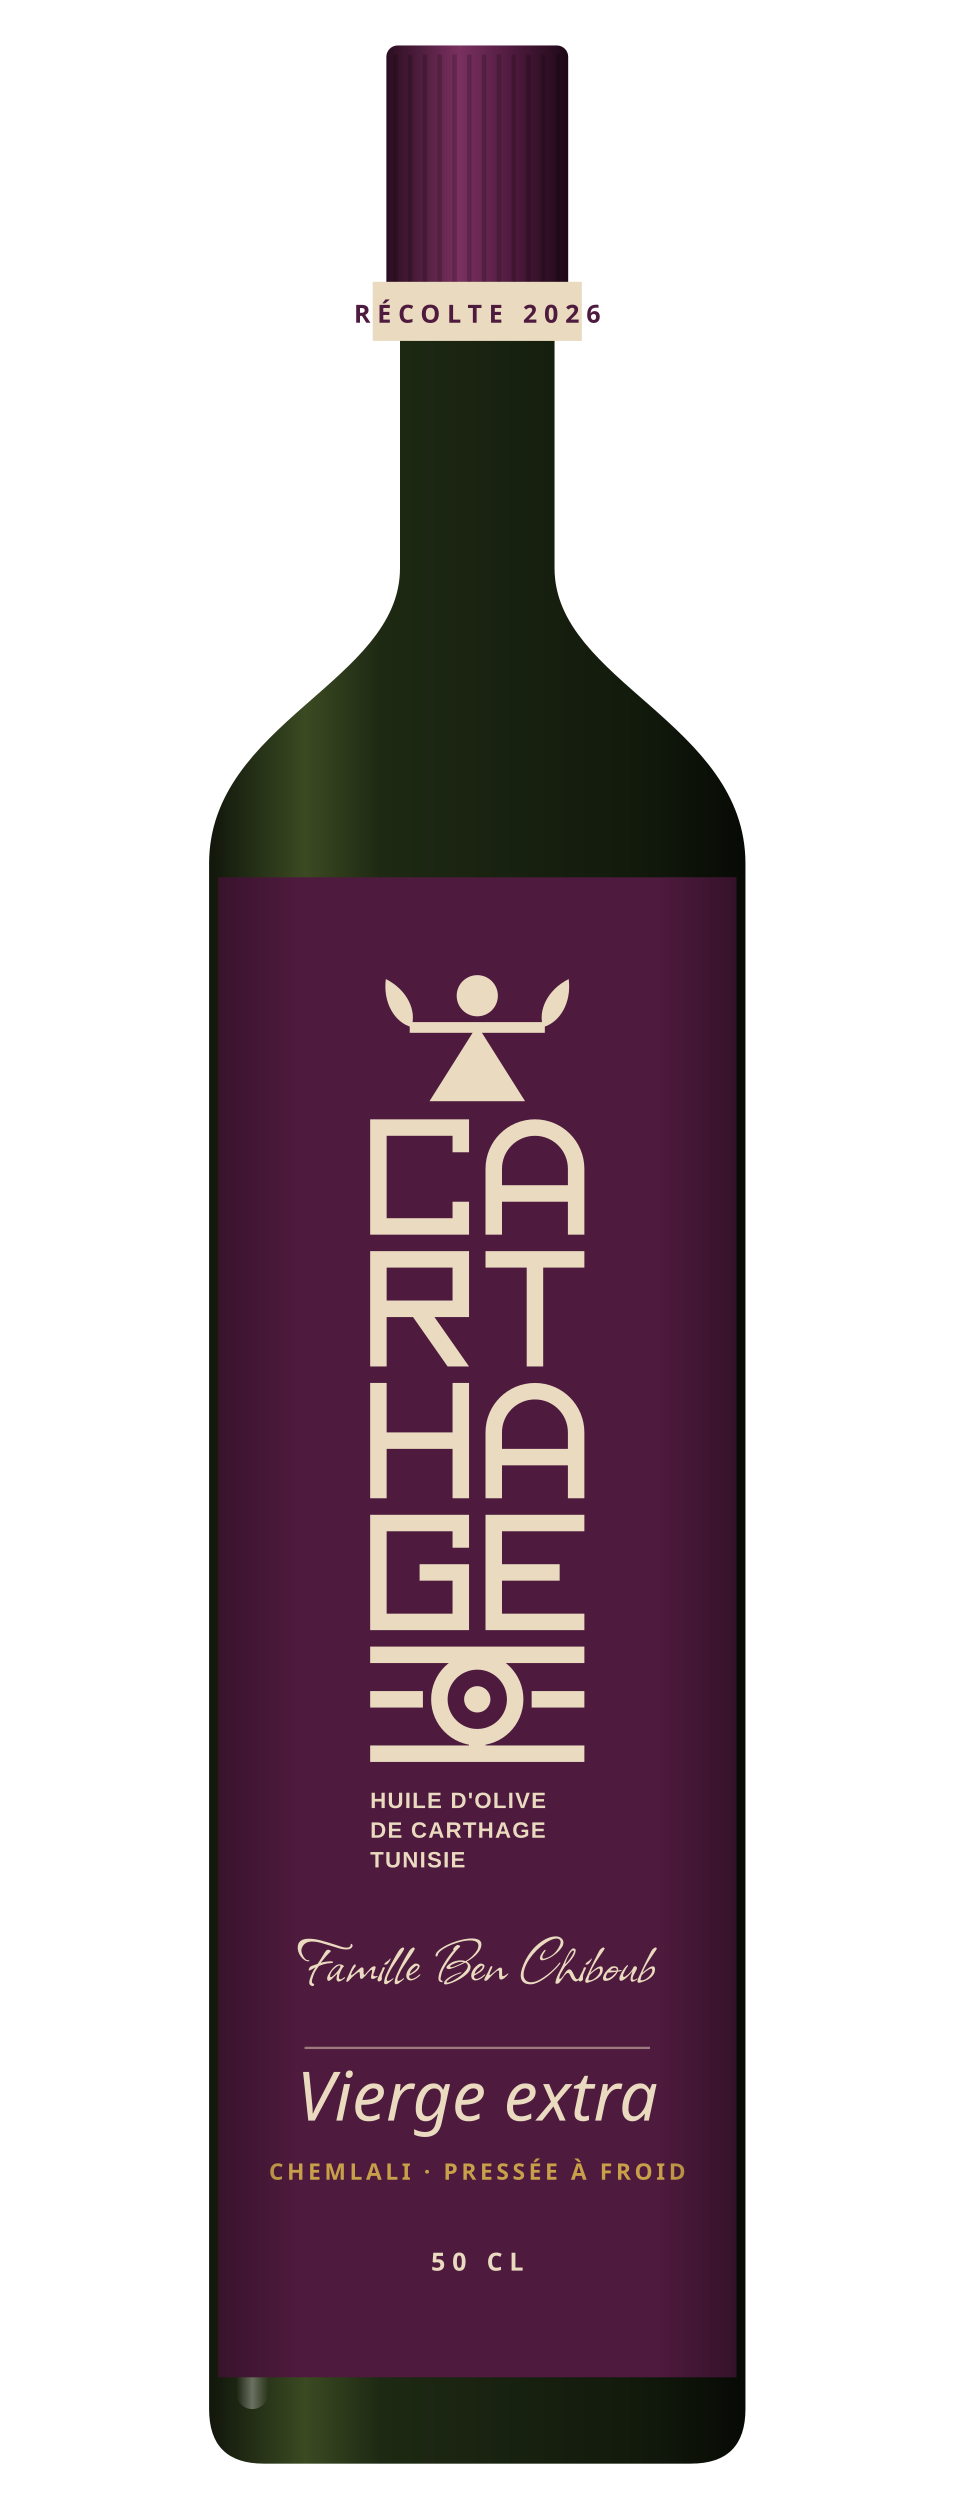
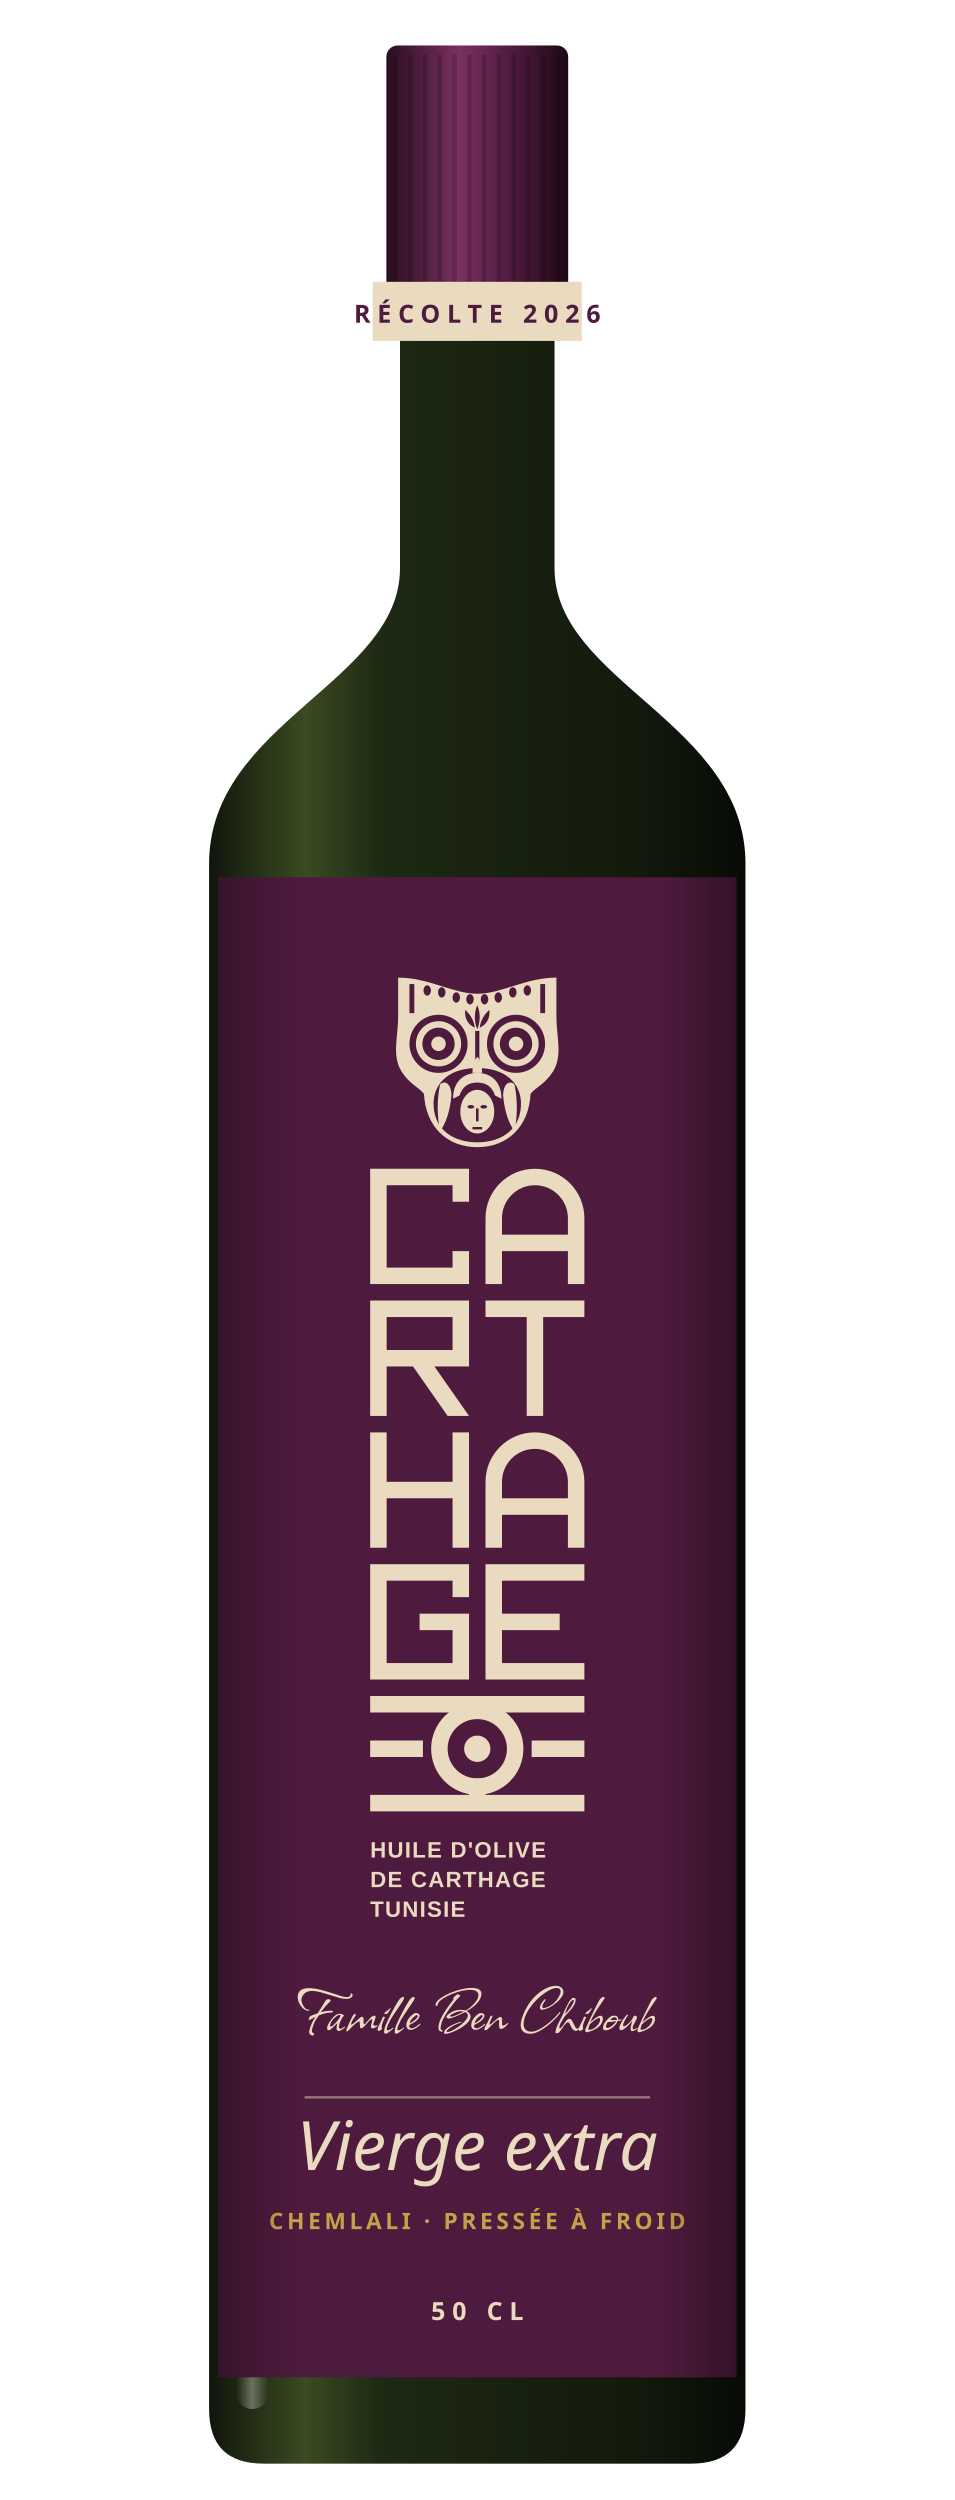
<svg xmlns="http://www.w3.org/2000/svg" viewBox="0 0 420 1100">
  <defs>
    <linearGradient id="g" x1="0" x2="1">
      <stop offset="0" stop-color="#10160B" />
      <stop offset=".18" stop-color="#3B4A22" />
      <stop offset=".32" stop-color="#1E2913" />
      <stop offset=".8" stop-color="#121A0C" />
      <stop offset="1" stop-color="#070A05" />
    </linearGradient>
    <linearGradient id="h" x1="0" x2="1">
      <stop offset="0" stop-color="#fff" stop-opacity="0" />
      <stop offset=".5" stop-color="#fff" stop-opacity=".32" />
      <stop offset="1" stop-color="#fff" stop-opacity="0" />
    </linearGradient>
    <linearGradient id="cap" x1="0" x2="1">
      <stop offset="0" stop-color="#2A0D20" />
      <stop offset=".4" stop-color="#7A3160" />
      <stop offset=".7" stop-color="#4E1A3D" />
      <stop offset="1" stop-color="#1E0817" />
    </linearGradient>
    <linearGradient id="lab" x1="0" x2="1">
      <stop offset="0" stop-color="#000" stop-opacity=".28" />
      <stop offset=".15" stop-color="#000" stop-opacity="0" />
      <stop offset=".85" stop-color="#000" stop-opacity="0" />
      <stop offset="1" stop-color="#000" stop-opacity=".32" />
    </linearGradient>
  </defs>
  <path d="M176 120V250C176 300 92 318 92 380V1060Q92 1084 116 1084H304Q328 1084 328 1060V380C328 318 244 300 244 250V120Z" fill="url(#g)" />
  <rect x="104" y="390" width="14" height="670" rx="7" fill="url(#h)" />
  <rect x="170" y="20" width="80" height="110" rx="5" fill="url(#cap)" />
  <line x1="174" y1="24" x2="174" y2="126" stroke="#000" stroke-opacity=".18" stroke-width="2" />
  <line x1="180.5" y1="24" x2="180.5" y2="126" stroke="#000" stroke-opacity=".18" stroke-width="2" />
  <line x1="187" y1="24" x2="187" y2="126" stroke="#000" stroke-opacity=".18" stroke-width="2" />
  <line x1="193.5" y1="24" x2="193.5" y2="126" stroke="#000" stroke-opacity=".18" stroke-width="2" />
  <line x1="200" y1="24" x2="200" y2="126" stroke="#000" stroke-opacity=".18" stroke-width="2" />
  <line x1="206.5" y1="24" x2="206.5" y2="126" stroke="#000" stroke-opacity=".18" stroke-width="2" />
  <line x1="213" y1="24" x2="213" y2="126" stroke="#000" stroke-opacity=".18" stroke-width="2" />
  <line x1="219.5" y1="24" x2="219.5" y2="126" stroke="#000" stroke-opacity=".18" stroke-width="2" />
  <line x1="226" y1="24" x2="226" y2="126" stroke="#000" stroke-opacity=".18" stroke-width="2" />
  <line x1="232.5" y1="24" x2="232.5" y2="126" stroke="#000" stroke-opacity=".18" stroke-width="2" />
  <line x1="239" y1="24" x2="239" y2="126" stroke="#000" stroke-opacity=".18" stroke-width="2" />
  <line x1="245.5" y1="24" x2="245.5" y2="126" stroke="#000" stroke-opacity=".18" stroke-width="2" />
  <rect x="164" y="124" width="92" height="26" fill="#EADBC0" />
  <text x="210" y="142" text-anchor="middle" font-family="Archivo" font-stretch="125%" font-weight="700" font-size="11" letter-spacing="3" fill="#4E1A3D">RÉCOLTE 2026</text>
  <rect x="96" y="386" width="228" height="660" fill="#4E1A3D" />
  <g transform="translate(162.875 427.25) scale(0.3625)">
    <g fill="#EADBC0">
-       <path d="M72 158L130 66L188 158Z" />
-       <path d="M48 62h164v13h-164Z" />
-       <path d="M0 0C14 -15 42 -17 66 0C42 17 14 15 0 0Z" transform="translate(50 68) rotate(-118)" />
-       <path d="M0 0C14 -15 42 -17 66 0C42 17 14 15 0 0Z" transform="translate(210 68) rotate(-62)" />
-       <circle cx="130" cy="30" r="25" />
-       <path d="M0 180h120v20h-120ZM0 180h20v140h-20ZM0 300h120v20h-120ZM100 180h20v40h-20ZM100 280h20v40h-20ZM140 320V240A60 60 0 0 1 260 240V320H240V240A40 40 0 0 0 160 240V320ZM160 260h80v20h-80ZM0 340h20v140h-20ZM0 340h120v20h-120ZM100 340h20v80h-20ZM0 400h120v20h-120ZM52 420H78L120 480H94ZM140 340h120v20h-120ZM190 340h20v140h-20ZM0 500h20v140h-20ZM100 500h20v140h-20ZM0 560h120v20h-120ZM140 640V560A60 60 0 0 1 260 560V640H240V560A40 40 0 0 0 160 560V640ZM160 580h80v20h-80ZM0 660h120v20h-120ZM0 660h20v140h-20ZM0 780h120v20h-120ZM100 720h20v80h-20ZM60 720h60v20h-60ZM100 660h20v40h-20ZM140 660h120v20h-120ZM140 660h20v140h-20ZM140 780h120v20h-120ZM140 720h90v20h-90Z" />
-       <path d="M0 820h260v20h-260ZM0 940h260v20h-260Z" />
-       <circle cx="130" cy="884" r="46" fill="none" stroke="#EADBC0" stroke-width="20" />
-       <circle cx="130" cy="884" r="16" />
-       <path d="M120 920h20v24h-20Z" />
-       <path d="M0 874h64v20h-64ZM260 874h-64v20h64Z" />
+       <g transform="translate(130 8) scale(0.98)">
+         <path fill-rule="evenodd" d="M-98 0C-60 0 -30 20 0 20C30 20 60 0 98 0L98 48C98 74 106 96 94 116C84 132 72 136 66 144C64 184 38 210 0 210C-38 210 -64 184 -66 144C-72 136 -84 132 -94 116C-106 96 -98 74 -98 48ZM-66.6 15.94a4.6 6.4 0 1 0 9.2 0a4.6 6.4 0 1 0 -9.2 0ZM-48.6 18.28a4.6 6.4 0 1 0 9.2 0a4.6 6.4 0 1 0 -9.2 0ZM-30.6 24.62a4.6 6.4 0 1 0 9.2 0a4.6 6.4 0 1 0 -9.2 0ZM-13.6 26.83a4.6 6.4 0 1 0 9.2 0a4.6 6.4 0 1 0 -9.2 0ZM4.4 26.83a4.6 6.4 0 1 0 9.2 0a4.6 6.4 0 1 0 -9.2 0ZM21.4 24.62a4.6 6.4 0 1 0 9.2 0a4.6 6.4 0 1 0 -9.2 0ZM39.4 18.28a4.6 6.4 0 1 0 9.2 0a4.6 6.4 0 1 0 -9.2 0ZM57.4 15.94a4.6 6.4 0 1 0 9.2 0a4.6 6.4 0 1 0 -9.2 0ZM-84 82a36 36 0 1 0 72 0a36 36 0 1 0 -72 0ZM12 82a36 36 0 1 0 72 0a36 36 0 1 0 -72 0ZM-84 8H-78V44H-84ZM78 8H84V44H78ZM-2.6 66H2.6V108H-2.6Z M0 64C-4 54 -4 44 0 34C4 44 4 54 0 64Z M-3 62C-12 58 -16 50 -15 40C-8 46 -4 54 -3 62Z M3 62C12 58 16 50 15 40C8 46 4 54 3 62ZM0 112C-40 112 -56 136 -54 160C-52 190 -28 204 0 204C28 204 52 190 54 160C56 136 40 112 0 112Z" />
+         <path fill-rule="evenodd" d="M-76 82a28 28 0 1 0 56 0a28 28 0 1 0 -56 0ZM-68 82a20 20 0 1 0 40 0a20 20 0 1 0 -40 0ZM-57 82a9 9 0 1 0 18 0a9 9 0 1 0 -18 0ZM20 82a28 28 0 1 0 56 0a28 28 0 1 0 -56 0ZM28 82a20 20 0 1 0 40 0a20 20 0 1 0 -40 0ZM39 82a9 9 0 1 0 18 0a9 9 0 1 0 -18 0Z" />
+         <path d="M-30 150C-30 128 -16 118 0 118C16 118 30 128 30 150L22 146C18 134 10 130 0 130C-10 130 -18 134 -22 146ZM-6 118C-6 106 -2 100 0 98C2 100 6 106 6 118ZM-46 132C-38 126 -32 134 -32 146C-34 168 -40 182 -46 190C-50 172 -50 150 -46 132Z M46 132C38 126 32 134 32 146C34 168 40 182 46 190C50 172 50 150 46 132ZM-21 166a21 27 0 1 0 42 0a21 27 0 1 0 -42 0Z" />
+         <path fill="#4E1A3D" d="M-12.2 160a4.2 2.2 0 1 0 8.4 0a4.2 2.2 0 1 0 -8.4 0ZM3.8 160a4.2 2.2 0 1 0 8.4 0a4.2 2.2 0 1 0 -8.4 0ZM-1.6 162H1.6V178H-1.6ZM-6 185H6V188H-6Z" />
+       </g>
+       <path d="M0 240h120v20h-120ZM0 240h20v140h-20ZM0 360h120v20h-120ZM100 240h20v40h-20ZM100 340h20v40h-20ZM140 380V300A60 60 0 0 1 260 300V380H240V300A40 40 0 0 0 160 300V380ZM160 320h80v20h-80ZM0 400h20v140h-20ZM0 400h120v20h-120ZM100 400h20v80h-20ZM0 460h120v20h-120ZM52 480H78L120 540H94ZM140 400h120v20h-120ZM190 400h20v140h-20ZM0 560h20v140h-20ZM100 560h20v140h-20ZM0 620h120v20h-120ZM140 700V620A60 60 0 0 1 260 620V700H240V620A40 40 0 0 0 160 620V700ZM160 640h80v20h-80ZM0 720h120v20h-120ZM0 720h20v140h-20ZM0 840h120v20h-120ZM100 780h20v80h-20ZM60 780h60v20h-60ZM100 720h20v40h-20ZM140 720h120v20h-120ZM140 720h20v140h-20ZM140 840h120v20h-120ZM140 780h90v20h-90Z" />
+       <path d="M0 880h260v20h-260ZM0 1000h260v20h-260Z" />
+       <circle cx="130" cy="944" r="46" fill="none" stroke="#EADBC0" stroke-width="20" />
+       <circle cx="130" cy="944" r="16" />
+       <path d="M120 980h20v24h-20Z" />
+       <path d="M0 934h64v20h-64ZM260 934h-64v20h64Z" />
    </g>
-     <text x="0" y="1016" font-family="Archivo, Arial, sans-serif" font-stretch="125%" font-weight="800" font-size="27" letter-spacing="1.5" fill="#EADBC0">HUILE D'OLIVE</text>
-     <text x="0" y="1052" font-family="Archivo, Arial, sans-serif" font-stretch="125%" font-weight="800" font-size="27" letter-spacing="1.5" fill="#EADBC0">DE CARTHAGE</text>
-     <text x="0" y="1088" font-family="Archivo, Arial, sans-serif" font-stretch="125%" font-weight="800" font-size="27" letter-spacing="1.5" fill="#EADBC0">TUNISIE</text>
+     <text x="0" y="1076" font-family="Archivo, Arial, sans-serif" font-stretch="125%" font-weight="800" font-size="27" letter-spacing="1.5" fill="#EADBC0">HUILE D'OLIVE</text>
+     <text x="0" y="1112" font-family="Archivo, Arial, sans-serif" font-stretch="125%" font-weight="800" font-size="27" letter-spacing="1.5" fill="#EADBC0">DE CARTHAGE</text>
+     <text x="0" y="1148" font-family="Archivo, Arial, sans-serif" font-stretch="125%" font-weight="800" font-size="27" letter-spacing="1.5" fill="#EADBC0">TUNISIE</text>
  </g>
-   <g transform="translate(0 3.075)">
+   <g transform="translate(0 24.825)">
    <path d="M135.53 859.93L135.53 859.93Q135.17 859.93 134.90 859.81L134.90 859.81Q134.08 859.57 133.24 858.78L133.24 858.78Q132.39 857.97 131.77 856.84Q131.15 855.70 131.03 854.58L131.03 854.58Q131.00 854.46 131.00 854.28Q131.00 854.10 131.00 853.86L131.00 853.86Q131.00 849.96 135.90 849.96L135.90 849.96Q138.31 849.96 141.21 850.72Q144.11 851.47 147.95 852.74L147.95 852.74Q148.92 853.07 149.58 853.28Q150.25 853.50 150.55 853.59L150.55 853.59Q151.58 853.89 152.45 853.89L152.45 853.89Q153.42 853.89 153.87 853.51Q154.33 853.13 154.30 852.68L154.30 852.68L154.30 852.56Q154.30 852.20 154.51 852.20L154.51 852.20Q154.75 852.20 155.02 852.56L155.02 852.56Q155.14 852.71 155.14 852.98L155.14 852.98Q155.14 853.62 154.45 854.16Q153.75 854.70 152.33 854.70L152.33 854.70Q151.03 854.70 149.46 854.28Q147.89 853.86 145.38 853.04L145.38 853.04Q142.57 852.14 140.76 851.67Q138.95 851.20 137.38 851.20L137.38 851.20Q133.69 851.20 132.69 854.43L132.69 854.43Q132.60 854.74 132.60 855.13L132.60 855.13Q132.60 855.88 133.01 856.84Q133.42 857.79 134.02 858.53Q134.63 859.27 135.20 859.39L135.20 859.39L135.41 859.39Q136.14 859.39 136.14 859.66L136.14 859.66Q136.14 859.75 135.99 859.84L135.99 859.84Q135.80 859.93 135.53 859.93ZM137.47 870.81L137.47 870.81Q136.05 870.51 136.05 869.27L136.05 869.27Q136.05 868.66 136.35 867.67L136.35 867.67Q136.65 866.79 136.91 866.11Q137.16 865.43 137.41 864.95L137.41 864.95Q137.65 864.46 138.00 863.86Q138.34 863.26 138.83 862.50L138.83 862.50L137.32 863.38Q136.92 863.59 136.62 863.74Q136.32 863.89 136.08 863.95L136.08 863.95Q136.05 863.95 136.03 863.97Q136.02 863.98 135.99 863.98L135.99 863.98Q135.83 863.98 135.83 863.74L135.83 863.74Q135.83 863.41 136.06 862.92Q136.29 862.44 136.50 862.29L136.50 862.29Q136.89 862.08 137.22 861.93Q137.56 861.78 137.80 861.72L137.80 861.72Q137.89 861.68 138.01 861.64Q138.13 861.59 138.28 861.56L138.28 861.56Q138.55 861.47 139.01 861.29L139.01 861.29Q139.46 861.08 139.73 861.05L139.73 861.05Q139.73 861.05 139.94 860.73Q140.16 860.42 140.58 859.78L140.58 859.78Q141.85 857.82 142.15 857.27L142.15 857.27Q142.87 855.97 143.45 855.25L143.45 855.25Q143.78 854.80 144.39 854.80L144.39 854.80Q144.81 854.80 145.17 855.01Q145.53 855.22 145.53 855.46L145.53 855.46Q145.53 855.61 145.41 855.70L145.41 855.70Q144.57 856.43 143.40 857.74Q142.24 859.06 141.12 860.54L141.12 860.54Q143.54 859.90 145.65 859.90L145.65 859.90Q146.14 859.90 146.35 859.99L146.35 859.99Q146.59 860.14 146.59 860.26L146.59 860.26Q146.59 860.36 146.41 860.51L146.41 860.51Q146.32 860.57 146.18 860.60Q146.05 860.63 145.90 860.66L145.90 860.66Q144.75 860.72 143.87 860.87Q143.00 861.02 142.16 861.28Q141.33 861.53 140.31 861.96L140.31 861.96Q139.67 862.86 139.25 863.48Q138.83 864.10 138.55 864.63Q138.28 865.16 138.04 865.78Q137.80 866.40 137.53 867.31L137.53 867.31Q137.22 868.21 137.22 868.76L137.22 868.76Q137.22 869.60 137.98 869.78L137.98 869.78Q138.25 869.81 138.25 870.08L138.25 870.08Q138.25 870.36 138.00 870.61Q137.74 870.87 137.47 870.81ZM148.95 868.82L148.95 868.82Q148.89 868.82 148.83 868.80Q148.77 868.79 148.71 868.76L148.71 868.76Q148.28 868.54 148.16 868.15Q148.04 867.76 148.10 867.15L148.10 867.15Q148.16 866.91 148.24 866.31Q148.31 865.70 148.43 865.34L148.43 865.34L146.89 866.82L146.05 867.64Q145.17 868.51 144.60 868.51L144.60 868.51Q144.36 868.51 144.20 868.33L144.20 868.33Q143.93 868 143.93 867.52L143.93 867.52Q143.93 866.88 144.26 866.16Q144.60 865.43 145.05 864.75Q145.50 864.07 145.87 863.62L145.87 863.62Q146.77 862.50 147.63 861.87Q148.50 861.23 149.43 861.23L149.43 861.23Q149.95 861.23 150.44 861.41Q150.94 861.59 151.37 862.02L151.37 862.02L151.40 862.05Q151.40 862.14 151.24 862.23L151.24 862.23Q151.18 862.29 151.14 862.32Q151.09 862.35 151.06 862.38L151.06 862.38Q150.70 862.74 150.25 863.59Q149.79 864.43 149.46 865.36Q149.13 866.28 149.13 866.94L149.13 866.94Q149.13 867.55 149.43 867.76L149.43 867.76Q149.58 867.85 149.76 867.85L149.76 867.85Q150.16 867.85 150.85 867.37L150.85 867.37Q150.88 867.34 150.99 867.26Q151.09 867.18 151.31 867.03L151.31 867.03Q151.55 866.85 151.70 866.85L151.70 866.85Q151.85 866.85 151.85 866.97L151.85 866.97Q151.85 867.15 151.61 867.40L151.61 867.40Q151.43 867.55 151.20 867.73Q150.97 867.91 150.67 868.09L150.67 868.09Q150.22 868.42 149.73 868.62Q149.25 868.82 148.95 868.82ZM145.53 866.88L145.53 866.88Q146.17 866.88 147.89 865.01L147.89 865.01Q148.34 864.49 148.71 864.03Q149.07 863.56 149.37 863.10L149.37 863.10Q149.92 862.23 149.73 861.90L149.73 861.90Q149.64 861.72 149.37 861.72L149.37 861.72Q149.04 861.72 148.46 862.06Q147.89 862.41 147.30 862.95Q146.71 863.50 146.23 864.04L146.23 864.04Q145.90 864.46 145.56 865.22Q145.23 865.98 145.23 866.46L145.23 866.46Q145.23 866.88 145.53 866.88ZM152.60 869.00L152.60 869.00Q152.39 869.00 152.39 868.63L152.39 868.63Q152.39 868.33 152.53 867.91Q152.66 867.49 152.85 867.12L152.85 867.12Q153.12 866.61 153.66 865.31L153.66 865.31Q154.30 863.89 154.72 863.03Q155.14 862.17 155.54 861.72L155.54 861.72Q155.96 861.20 156.20 861.20L156.20 861.20Q156.35 861.20 156.44 861.40Q156.53 861.59 156.53 861.84L156.53 861.84Q156.53 862.08 156.47 862.14L156.47 862.14Q156.23 862.38 155.84 862.95Q155.44 863.53 155.11 864.10L155.11 864.10Q154.48 865.28 154.48 865.85L154.48 865.85Q154.48 865.92 154.49 865.98Q154.51 866.04 154.54 866.10L154.54 866.10Q154.90 865.92 155.20 865.73Q155.51 865.55 155.90 865.22L155.90 865.22L157.74 863.53Q158.04 863.26 158.29 863.07Q158.53 862.89 158.68 862.77L158.68 862.77Q158.98 862.56 159.25 862.56L159.25 862.56Q159.49 862.56 159.83 862.86L159.83 862.86Q159.98 863.01 159.98 863.68L159.98 863.68L159.98 864.43Q159.98 864.56 159.96 864.66Q159.95 864.77 159.95 864.89L159.95 864.89Q159.95 865.28 160.05 865.57Q160.16 865.85 160.37 865.85L160.37 865.85Q160.46 865.85 160.61 865.70L160.61 865.70L161.46 864.71Q162.52 863.47 163.09 862.89Q163.66 862.32 164.39 862.11L164.39 862.11Q164.48 862.08 164.55 862.06Q164.63 862.05 164.69 862.05L164.69 862.05Q164.96 862.05 165.16 862.23Q165.36 862.41 165.27 862.71L165.27 862.71Q165.14 863.20 164.95 863.82Q164.75 864.43 164.60 864.80L164.60 864.80Q164.24 865.52 164.24 865.95L164.24 865.95Q164.24 866.22 164.46 866.31Q164.69 866.40 164.92 866.43Q165.14 866.46 165.14 866.55L165.14 866.55Q165.75 866.34 166.05 866.34L166.05 866.34Q166.35 866.34 166.20 866.53Q166.05 866.73 165.66 867.00Q165.27 867.27 164.80 867.47Q164.33 867.67 163.97 867.67L163.97 867.67Q163.21 867.67 163.21 866.85L163.21 866.85Q163.21 866.43 163.33 866.07L163.33 866.07Q163.75 864.53 163.75 864.07L163.75 864.07Q163.75 863.62 163.51 863.62L163.51 863.62Q162.97 863.62 161.19 865.79L161.19 865.79Q161.00 866.01 160.78 866.25Q160.55 866.49 160.28 866.73L160.28 866.73Q159.92 867.06 159.58 867.43L159.58 867.43Q159.40 867.61 159.10 867.61L159.10 867.61Q158.47 867.61 158.41 867.15L158.41 867.15Q158.38 866.67 158.36 866.35Q158.35 866.04 158.35 865.92L158.35 865.92Q158.29 865.13 158.25 864.86L158.25 864.86Q158.22 864.59 157.98 864.59L157.98 864.59Q157.68 864.59 156.47 865.55L156.47 865.55Q154.84 866.85 153.48 868.45L153.48 868.45Q152.91 869.00 152.60 869.00ZM169.47 861.38L169.47 861.38Q169.07 861.38 169.07 861.20L169.07 861.20Q169.07 861.05 169.30 860.76Q169.53 860.48 169.83 860.26L169.83 860.26Q170.49 859.84 170.87 859.54Q171.25 859.24 171.79 858.51L171.79 858.51Q171.82 858.57 171.82 858.75L171.82 858.75Q171.82 859.15 171.50 859.71Q171.19 860.26 170.79 860.72Q170.40 861.17 170.10 861.29L170.10 861.29Q169.83 861.38 169.47 861.38ZM166.78 868.79L166.78 868.79Q166.53 868.79 166.32 868.60Q166.11 868.42 166.11 868.12L166.11 868.12Q166.11 867.49 166.99 865.79L166.99 865.79L167.32 865.13Q167.38 865.07 167.49 864.83Q167.59 864.59 167.80 864.19L167.80 864.19Q168.01 863.77 168.14 863.44Q168.26 863.10 168.32 862.80L168.32 862.80Q168.32 862.77 168.44 862.68Q168.56 862.59 168.68 862.53L168.68 862.53L168.86 862.50Q169.10 862.50 169.27 862.59Q169.43 862.68 169.37 862.83L169.37 862.83Q169.16 863.29 169.01 863.62Q168.86 863.95 168.77 864.19L168.77 864.19L168.74 864.19Q168.41 864.95 168.18 865.63Q167.95 866.31 167.98 866.91L167.98 866.91L168.01 867.73Q167.98 868.03 167.80 868.24L167.80 868.24Q167.68 868.33 167.47 868.47Q167.26 868.60 166.93 868.76L166.93 868.76Q166.90 868.79 166.78 868.79ZM169.74 869.99L169.74 869.99Q169.40 869.99 169.18 869.78Q168.95 869.57 168.98 869.27L168.98 869.27Q169.04 868.03 169.45 866.88Q169.86 865.73 170.64 864.13L170.64 864.13Q170.73 863.92 170.81 863.75Q170.89 863.59 170.95 863.47L170.95 863.47Q171.61 862.05 172.31 860.75Q173.00 859.45 173.70 858.21L173.70 858.21L174.12 857.45Q174.84 856.16 175.39 855.35Q175.93 854.55 176.48 854.19L176.48 854.19Q177.17 853.77 177.32 853.77L177.32 853.77Q177.56 853.77 177.80 854.19L177.80 854.19Q177.96 854.49 177.20 855.67L177.20 855.67Q176.81 856.28 176.22 857.18Q175.63 858.09 174.81 859.24L174.81 859.24Q174.66 859.45 174.31 859.98Q173.97 860.51 173.39 861.35L173.39 861.35Q172.82 862.20 172.40 862.88Q171.97 863.56 171.70 864.07L171.70 864.07Q171.16 865.07 170.67 866.20Q170.19 867.34 170.19 867.97L170.19 867.97Q170.19 868.54 170.64 868.54L170.64 868.54Q171.37 868.54 172.97 867.31L172.97 867.31Q173.15 867.34 173.15 867.49L173.15 867.49Q173.15 867.61 172.85 867.91L172.85 867.91Q172.58 868.18 172.17 868.50Q171.76 868.82 171.22 869.24L171.22 869.24L170.73 869.60Q170.25 869.99 169.74 869.99ZM174.39 869.99L174.39 869.99Q174.06 869.99 173.83 869.78Q173.60 869.57 173.63 869.27L173.63 869.27Q173.70 868.03 174.10 866.88Q174.51 865.73 175.30 864.13L175.30 864.13Q175.39 863.92 175.46 863.75Q175.54 863.59 175.60 863.47L175.60 863.47Q176.26 862.05 176.96 860.75Q177.65 859.45 178.35 858.21L178.35 858.21L178.77 857.45Q179.50 856.16 180.04 855.35Q180.58 854.55 181.13 854.19L181.13 854.19Q181.82 853.77 181.97 853.77L181.97 853.77Q182.22 853.77 182.46 854.19L182.46 854.19Q182.61 854.49 181.85 855.67L181.85 855.67Q181.46 856.28 180.87 857.18Q180.28 858.09 179.47 859.24L179.47 859.24Q179.32 859.45 178.97 859.98Q178.62 860.51 178.05 861.35L178.05 861.35Q177.47 862.20 177.05 862.88Q176.63 863.56 176.35 864.07L176.35 864.07Q175.81 865.07 175.33 866.20Q174.84 867.34 174.84 867.97L174.84 867.97Q174.84 868.54 175.30 868.54L175.30 868.54Q176.02 868.54 177.62 867.31L177.62 867.31Q177.80 867.34 177.80 867.49L177.80 867.49Q177.80 867.61 177.50 867.91L177.50 867.91Q177.23 868.18 176.82 868.50Q176.41 868.82 175.87 869.24L175.87 869.24L175.39 869.60Q174.90 869.99 174.39 869.99ZM180.68 868.33L180.68 868.33Q180.04 868.33 179.56 868L179.56 868Q178.77 867.40 178.77 866.19L178.77 866.19Q178.77 864.98 179.62 863.62Q180.46 862.26 182.19 861.11L182.19 861.11Q182.49 860.90 183.00 860.90L183.00 860.90Q183.67 860.90 184.20 861.26Q184.72 861.62 184.60 862.20L184.60 862.20Q184.39 863.14 183.68 863.86Q182.97 864.59 182.02 865.14Q181.07 865.70 180.07 866.22L180.07 866.22Q180.04 866.31 180.03 866.40Q180.01 866.49 180.01 866.58L180.01 866.58Q180.01 867.00 180.30 867.32Q180.58 867.64 181.10 867.64L181.10 867.64Q181.49 867.64 181.76 867.52L181.76 867.52Q182.25 867.34 182.56 867.18Q182.88 867.03 183.30 866.73Q183.73 866.43 184.45 865.82L184.45 865.82Q184.78 865.58 184.85 865.58L184.85 865.58Q185.03 865.58 184.97 865.85L184.97 865.85Q184.66 866.34 183.92 866.91Q183.18 867.49 182.29 867.91Q181.40 868.33 180.68 868.33ZM180.25 865.40L180.25 865.40Q180.49 865.40 181.25 864.92Q182.00 864.43 182.67 863.86L182.67 863.86Q183.82 862.80 183.82 862.23L183.82 862.23Q183.82 862.08 183.73 861.96L183.73 861.96Q183.64 861.81 183.46 861.81L183.46 861.81Q182.88 861.81 181.52 863.17L181.52 863.17Q180.58 864.07 180.25 865.40ZM196.09 870.08L196.09 870.08Q195.36 870.08 195.36 869.51L195.36 869.51Q195.36 868.94 196.12 868.09L196.12 868.09Q196.81 867.34 198.38 866.47Q199.95 865.61 201.98 864.95L201.98 864.95Q202.43 864.80 202.70 864.80L202.70 864.80Q203.07 864.80 203.07 864.95L203.07 864.95Q203.07 865.10 202.70 865.19L202.70 865.19Q201.43 865.52 200.19 866.14Q198.96 866.76 197.99 867.46L197.99 867.46Q196.45 868.57 196.45 869.00L196.45 869.00Q196.45 869.24 196.93 869.24L196.93 869.24Q197.99 869.24 200.19 867.94L200.19 867.94Q201.65 867.09 202.94 866.02Q204.24 864.95 205.04 863.89Q205.85 862.83 205.85 861.99L205.85 861.99Q205.85 861.02 204.70 860.48L204.70 860.48Q203.61 861.05 202.43 861.58Q201.25 862.11 200.19 862.53Q199.14 862.95 198.37 863.17Q197.60 863.38 197.32 863.32L197.32 863.32Q196.42 863.14 196.42 862.65L196.42 862.65Q196.42 862.23 197.01 861.68Q197.60 861.14 198.34 860.69Q199.08 860.23 199.53 860.08L199.53 860.08Q201.25 859.48 202.82 859.48L202.82 859.48Q203.91 859.48 204.85 859.81L204.85 859.81Q205.94 859.27 207.10 858.27Q208.26 857.27 209.17 856.13Q210.08 854.98 210.35 853.98L210.35 853.98Q210.50 853.31 210.50 853.01L210.50 853.01Q210.50 851.83 209.52 851.28Q208.53 850.72 206.87 850.72L206.87 850.72Q204.36 850.72 201.01 851.77L201.01 851.77Q198.77 852.47 196.89 853.42Q195.00 854.37 193.85 855.35Q192.70 856.34 192.61 857.21L192.61 857.21Q192.58 857.48 192.40 857.64Q192.22 857.79 192.01 857.79L192.01 857.79Q191.64 857.79 191.64 857.33L191.64 857.33Q191.64 855.79 194.33 854.07L194.33 854.07Q195.69 853.16 197.37 852.39Q199.05 851.62 200.86 851.05Q202.67 850.47 204.41 850.16Q206.15 849.84 207.60 849.84L207.60 849.84Q209.56 849.84 210.69 850.47Q211.83 851.11 211.83 852.47L211.83 852.47Q211.83 852.98 211.65 853.62L211.65 853.62Q211.31 854.86 210.35 856.06Q209.38 857.27 208.08 858.29Q206.78 859.30 205.39 860.02L205.39 860.02Q207.08 861.11 207.08 862.47L207.08 862.47Q207.08 864.13 204.97 865.88L204.97 865.88Q203.91 866.76 202.64 867.52Q201.37 868.27 200.10 868.85Q198.84 869.42 197.78 869.75Q196.72 870.08 196.09 870.08ZM194.33 869.12L194.33 869.12Q193.55 868.97 193.23 868.57Q192.91 868.18 192.91 867.43L192.91 867.43Q192.91 867.27 192.94 866.97Q192.97 866.67 193.03 866.19L193.03 866.19Q193.18 865.13 193.83 863.71Q194.48 862.29 195.44 860.72Q196.39 859.15 197.49 857.64Q198.59 856.13 199.68 854.89L199.68 854.89L199.50 854.92Q199.35 854.92 199.35 854.77L199.35 854.77Q199.35 854.64 199.56 854.25L199.56 854.25Q199.92 853.59 200.41 853.25L200.41 853.25Q200.65 853.07 200.77 852.98Q200.89 852.89 200.92 852.86L200.92 852.86Q201.07 852.71 201.40 852.71L201.40 852.71Q201.80 852.71 202.14 852.92Q202.49 853.13 202.49 853.35L202.49 853.35Q202.49 853.44 202.34 853.59L202.34 853.59Q201.01 854.77 199.20 857.12L199.20 857.12Q197.96 858.72 196.87 860.36Q195.78 861.99 195.07 863.35Q194.36 864.71 194.24 865.55L194.24 865.55L194.09 866.16Q194.06 866.22 194.05 866.37Q194.03 866.52 193.97 866.76L193.97 866.76Q193.85 867.15 193.85 867.55L193.85 867.55Q193.85 868.21 194.36 868.36L194.36 868.36Q194.76 868.42 194.76 868.82L194.76 868.82Q194.76 869.18 194.33 869.12ZM198.26 862.47L198.26 862.47Q198.38 862.53 198.50 862.53L198.50 862.53Q198.99 862.53 200.29 862.02L200.29 862.02Q201.13 861.68 202.08 861.25Q203.04 860.81 204.06 860.26L204.06 860.26Q203.82 860.20 203.50 860.17Q203.19 860.14 202.85 860.14L202.85 860.14Q201.62 860.14 200.38 860.69L200.38 860.69L200.35 860.69Q199.86 860.90 199.45 861.11Q199.05 861.32 198.71 861.47L198.71 861.47Q198.08 861.78 198.08 862.17L198.08 862.17Q198.08 862.32 198.26 862.47ZM209.23 868.33L209.23 868.33Q208.59 868.33 208.11 868L208.11 868Q207.33 867.40 207.33 866.19L207.33 866.19Q207.33 864.98 208.17 863.62Q209.02 862.26 210.74 861.11L210.74 861.11Q211.04 860.90 211.56 860.90L211.56 860.90Q212.22 860.90 212.75 861.26Q213.28 861.62 213.16 862.20L213.16 862.20Q212.95 863.14 212.24 863.86Q211.53 864.59 210.57 865.14Q209.62 865.70 208.63 866.22L208.63 866.22Q208.59 866.31 208.58 866.40Q208.56 866.49 208.56 866.58L208.56 866.58Q208.56 867.00 208.85 867.32Q209.14 867.64 209.65 867.64L209.65 867.64Q210.05 867.64 210.32 867.52L210.32 867.52Q210.80 867.34 211.12 867.18Q211.44 867.03 211.86 866.73Q212.28 866.43 213.01 865.82L213.01 865.82Q213.34 865.58 213.40 865.58L213.40 865.58Q213.58 865.58 213.52 865.85L213.52 865.85Q213.22 866.34 212.48 866.91Q211.74 867.49 210.85 867.91Q209.95 868.33 209.23 868.33ZM208.81 865.40L208.81 865.40Q209.05 865.40 209.80 864.92Q210.56 864.43 211.22 863.86L211.22 863.86Q212.37 862.80 212.37 862.23L212.37 862.23Q212.37 862.08 212.28 861.96L212.28 861.96Q212.19 861.81 212.01 861.81L212.01 861.81Q211.44 861.81 210.08 863.17L210.08 863.17Q209.14 864.07 208.81 865.40ZM213.64 868.48L213.64 868.48Q213.10 868.48 213.10 868.06L213.10 868.06Q213.10 867.79 213.29 867.37Q213.49 866.94 213.70 866.55L213.70 866.55Q214.28 865.52 214.76 864.56Q215.24 863.59 215.70 862.50L215.70 862.50Q215.91 862.02 216.33 862.02L216.33 862.02Q216.78 862.02 216.60 862.56L216.60 862.56Q216.42 863.01 216.24 863.38L216.24 863.38Q215.39 865.10 215.39 865.70L215.39 865.70Q215.39 865.98 215.57 866.04L215.57 866.04Q216.00 865.70 216.21 865.54Q216.42 865.37 216.45 865.34L216.45 865.34Q216.87 865.01 217.40 864.57Q217.93 864.13 218.57 863.56L218.57 863.56Q219.56 862.65 220.23 862.65L220.23 862.65Q221.04 862.65 220.92 864.13L220.92 864.13Q220.89 864.71 220.92 865.25L220.92 865.25Q220.95 865.37 220.95 865.60Q220.95 865.82 220.95 866.13L220.95 866.13Q220.95 866.43 221.32 866.43L221.32 866.43Q221.74 866.43 222.10 866.19L222.10 866.19L222.77 865.73L223.43 865.31Q223.49 865.28 223.64 865.28L223.64 865.28Q223.82 865.28 223.64 865.55L223.64 865.55Q221.74 867.91 220.50 867.91L220.50 867.91Q220.26 867.91 220.02 867.82L220.02 867.82Q219.81 867.73 219.71 867.29Q219.62 866.85 219.61 866.34Q219.59 865.82 219.59 865.55L219.59 865.55L219.62 864.56Q219.62 863.92 219.29 863.92L219.29 863.92Q218.51 863.92 215.42 867.15L215.42 867.15Q215.18 867.46 214.67 867.97Q214.15 868.48 213.64 868.48ZM233.73 870.02L233.73 870.02Q231.44 870.12 230.28 869.09Q229.11 868.06 229.11 866.13L229.11 866.13Q229.11 864.95 229.63 863.23L229.63 863.23Q231.05 858.87 233.61 855.61L233.61 855.61Q235.34 853.44 237.24 851.96Q239.14 850.47 241.02 849.70Q242.89 848.93 244.52 848.93L244.52 848.93Q244.67 848.93 244.88 848.95Q245.10 848.96 245.37 848.99L245.37 848.99Q246.37 849.15 247.14 849.87Q247.91 850.60 247.91 851.68L247.91 851.68Q247.91 852.26 247.66 852.89L247.66 852.89Q247.36 853.74 246.15 855.07L246.15 855.07Q244.98 856.40 243.21 857.59Q241.44 858.78 239.51 859.33L239.51 859.33Q238.90 859.48 238.63 859.48L238.63 859.48Q237.57 859.48 237.57 858.51L237.57 858.51Q237.57 857.33 239.14 855.40L239.14 855.40Q239.57 854.83 239.90 854.83L239.90 854.83Q240.08 854.86 240.08 855.10L240.08 855.10Q240.05 855.28 239.75 855.67L239.75 855.67Q238.63 857.15 238.63 858.09L238.63 858.09Q238.63 858.45 238.83 858.63Q239.02 858.81 239.32 858.75L239.32 858.75Q241.08 858.39 242.47 857.48Q243.86 856.58 244.87 855.29Q245.88 854.01 246.43 852.59L246.43 852.59Q246.67 851.96 246.67 851.44L246.67 851.44Q246.67 850.69 246.17 850.28Q245.67 849.87 244.91 849.87L244.91 849.87Q243.04 849.87 240.11 851.80L240.11 851.80Q238.12 853.10 236.24 854.95Q234.37 856.79 232.93 858.92Q231.50 861.05 230.80 863.23L230.80 863.23Q230.38 864.56 230.38 865.70L230.38 865.70Q230.38 867.34 231.27 868.23Q232.16 869.12 233.76 869.12L233.76 869.12Q235.52 869.12 237.97 867.70L237.97 867.70Q239.51 866.79 241.02 865.61Q242.53 864.43 243.84 863.14Q245.16 861.84 246.06 860.63L246.06 860.63Q246.30 860.39 246.46 860.39L246.46 860.39Q246.55 860.39 246.55 860.51L246.55 860.51Q246.55 860.81 246.30 861.14L246.30 861.14Q245.58 862.11 244.66 863.09Q243.74 864.07 242.59 865.10L242.59 865.10Q241.08 866.46 239.48 867.56Q237.87 868.66 236.39 869.31Q234.91 869.96 233.73 870.02ZM245.04 869.78L244.94 869.78Q244.31 869.78 244.40 869.15L244.40 869.15Q244.58 868 245.04 866.85L245.04 866.85Q245.28 866.25 245.66 865.46Q246.03 864.68 246.55 863.71L246.55 863.71Q246.82 863.20 247.01 862.80Q247.21 862.41 247.33 862.17L247.33 862.17Q247.54 861.75 247.77 861.26Q248.00 860.78 248.24 860.20L248.24 860.20Q249.39 857.70 250.22 856.26Q251.05 854.83 252.02 854.22L252.02 854.22Q252.08 854.16 252.35 854.21Q252.62 854.25 252.88 854.34Q253.13 854.43 253.19 854.55L253.19 854.55Q253.28 854.77 253.28 855.16L253.28 855.16Q253.28 856.37 252.17 858.06L252.17 858.06Q251.56 858.97 250.64 860.04Q249.72 861.11 248.48 862.35L248.48 862.35L247.94 863.23Q247.03 864.68 246.53 865.70Q246.03 866.73 246.15 867.52L246.15 867.52Q246.21 867.70 246.30 867.70L246.30 867.70Q246.40 867.70 246.61 867.55L246.61 867.55Q246.82 867.40 247.04 867.18Q247.27 866.97 247.48 866.67L247.48 866.67Q247.63 866.52 247.74 866.34Q247.85 866.16 247.97 866.01L247.97 866.01Q248.15 865.67 248.33 865.46L248.33 865.46Q248.90 864.49 249.30 864.10L249.30 864.10Q249.96 863.44 250.47 863.44L250.47 863.44Q251.08 863.44 251.55 864.09Q252.02 864.74 252.56 865.95L252.56 865.95Q252.95 866.85 253.28 867.34L253.28 867.34Q253.62 867.79 253.92 867.79L253.92 867.79Q254.22 867.79 254.61 867.43L254.61 867.43Q254.98 867.09 255.25 867.06L255.25 867.06Q255.43 867.27 255.22 867.59Q255.01 867.91 254.60 868.20Q254.19 868.48 253.80 868.66Q253.41 868.85 253.19 868.79L253.19 868.79Q252.35 868.54 251.88 867.92Q251.41 867.31 250.96 866.31L250.96 866.31Q250.81 865.98 250.69 865.72Q250.57 865.46 250.44 865.31L250.44 865.31Q250.23 865.01 249.87 865.01L249.87 865.01Q249.60 865.01 249.24 865.28L249.24 865.28Q248.87 865.58 248.51 865.99Q248.15 866.40 247.82 866.97L247.82 866.97Q247.60 867.27 247.50 867.44Q247.39 867.61 247.33 867.67L247.33 867.67Q247.18 867.88 246.86 868.29Q246.55 868.69 246.12 869.30L246.12 869.30Q245.97 869.48 245.66 869.63Q245.34 869.78 245.04 869.78L245.04 869.78ZM248.63 861.11L248.63 861.11Q248.72 861.17 249.08 860.82Q249.45 860.48 249.92 859.92Q250.38 859.36 250.85 858.74Q251.32 858.12 251.59 857.64L251.59 857.64Q252.53 856.03 252.53 855.52L252.53 855.52Q252.53 855.31 252.38 855.22L252.38 855.22Q252.08 854.98 251.56 855.48Q251.05 855.97 250.53 856.77Q250.02 857.58 249.66 858.36L249.66 858.36Q249.45 858.84 249.22 859.45Q248.99 860.05 248.84 860.52Q248.69 860.99 248.63 861.11ZM257.97 861.38L257.97 861.38Q257.58 861.38 257.58 861.20L257.58 861.20Q257.58 861.05 257.80 860.76Q258.03 860.48 258.33 860.26L258.33 860.26Q259.00 859.84 259.37 859.54Q259.75 859.24 260.29 858.51L260.29 858.51Q260.32 858.57 260.32 858.75L260.32 858.75Q260.32 859.15 260.01 859.71Q259.69 860.26 259.30 860.72Q258.90 861.17 258.60 861.29L258.60 861.29Q258.33 861.38 257.97 861.38ZM255.28 868.79L255.28 868.79Q255.04 868.79 254.83 868.60Q254.61 868.42 254.61 868.12L254.61 868.12Q254.61 867.49 255.49 865.79L255.49 865.79L255.82 865.13Q255.88 865.07 255.99 864.83Q256.09 864.59 256.31 864.19L256.31 864.19Q256.52 863.77 256.64 863.44Q256.76 863.10 256.82 862.80L256.82 862.80Q256.82 862.77 256.94 862.68Q257.06 862.59 257.18 862.53L257.18 862.53L257.36 862.50Q257.61 862.50 257.77 862.59Q257.94 862.68 257.88 862.83L257.88 862.83Q257.67 863.29 257.51 863.62Q257.36 863.95 257.27 864.19L257.27 864.19L257.24 864.19Q256.91 864.95 256.68 865.63Q256.46 866.31 256.49 866.91L256.49 866.91L256.52 867.73Q256.49 868.03 256.31 868.24L256.31 868.24Q256.19 868.33 255.97 868.47Q255.76 868.60 255.43 868.76L255.43 868.76Q255.40 868.79 255.28 868.79ZM258.21 869.36L258.21 869.36Q257.51 869.36 257.51 868.60L257.51 868.60Q257.51 868.03 257.82 867.40L257.82 867.40L259.96 862.71Q260.20 862.20 260.63 861.34Q261.05 860.48 261.65 859.24L261.65 859.24Q261.71 859.12 261.79 858.97Q261.87 858.81 261.96 858.66L261.96 858.66Q262.14 858.33 262.32 857.94L262.32 857.94L262.68 857.18Q263.26 855.97 263.69 855.26Q264.13 854.55 264.68 854.19L264.68 854.19Q265.37 853.77 265.55 853.77L265.55 853.77Q265.76 853.77 266.01 854.19L266.01 854.19Q266.01 854.22 266.02 854.22Q266.04 854.22 266.04 854.25L266.04 854.25Q266.04 854.43 265.76 854.86L265.76 854.86Q265.58 855.13 265.27 855.60Q264.95 856.06 264.49 856.73L264.49 856.73Q262.83 859.12 261.67 861.05Q260.51 862.98 259.72 864.95L259.72 864.95Q260.48 864.28 261.34 863.62Q262.20 862.95 262.80 862.59L262.80 862.59Q263.65 862.11 264.28 862.11L264.28 862.11Q265.25 862.11 265.25 863.38L265.25 863.38Q265.25 864.77 264.43 865.90Q263.62 867.03 262.18 867.86Q260.75 868.69 258.93 869.21L258.93 869.21Q258.54 869.36 258.21 869.36ZM258.90 868.24L259.27 868.27Q260.39 868.27 261.50 867.52L261.50 867.52Q262.62 866.79 263.33 865.75Q264.04 864.71 264.04 863.89L264.04 863.89Q264.04 863.38 263.71 863.04L263.71 863.04Q263.44 862.98 262.65 863.42Q261.87 863.86 260.97 864.57Q260.08 865.28 259.39 866.04L259.39 866.04Q258.78 867.88 258.90 868.24L258.90 868.24ZM266.49 868.51L266.49 868.51Q265.31 868.51 265.31 867.46L265.31 867.46Q265.31 867.40 265.33 867.24Q265.34 867.09 265.37 866.88L265.37 866.88Q265.67 865.64 266.59 864.48Q267.52 863.32 268.72 862.44L268.72 862.44Q269.18 862.08 270.18 862.08L270.18 862.08Q270.75 862.08 271.19 862.24Q271.63 862.41 271.81 862.74L271.81 862.74Q271.99 863.04 271.99 863.44L271.99 863.44Q271.99 863.50 271.97 863.62Q271.96 863.74 271.93 863.89L271.93 863.89Q271.99 863.86 272.12 863.86Q272.26 863.86 272.47 863.83L272.47 863.83Q272.68 863.80 272.88 863.77Q273.08 863.74 273.29 863.74L273.29 863.74L273.41 863.74Q273.74 863.74 273.48 864.00Q273.23 864.25 272.80 864.31L272.80 864.31L271.78 864.43Q271.47 865.28 270.73 866.13Q269.99 866.97 269.10 867.59Q268.21 868.21 267.43 868.39L267.43 868.39Q266.97 868.51 266.49 868.51ZM270.36 864.01L270.36 864.01Q270.54 864.01 270.79 864.00Q271.05 863.98 271.38 863.95L271.38 863.95Q271.41 863.89 271.41 863.68L271.41 863.68Q271.41 863.14 270.96 862.92L270.96 862.92Q270.72 862.77 270.36 862.77L270.36 862.77Q269.90 862.77 269.44 863.06Q268.97 863.35 268.45 863.80L268.45 863.80Q269.09 864.01 270.36 864.01ZM267.40 867.46L267.40 867.46Q267.70 867.46 268.26 867.17Q268.82 866.88 269.42 866.40Q270.02 865.92 270.51 865.37L270.51 865.37Q270.66 865.22 270.81 864.99Q270.96 864.77 271.14 864.53L271.14 864.53L270.42 864.62Q268.72 864.86 267.40 864.89L267.40 864.89Q266.73 865.98 266.58 866.70L266.58 866.70Q266.55 867.09 266.79 867.27Q267.03 867.46 267.40 867.46ZM278.24 868.88L278.24 868.88Q277.46 868.88 277.46 867.73L277.46 867.73Q277.46 866.55 278.27 864.25L278.27 864.25Q277.31 865.49 276.35 866.44Q275.40 867.40 274.47 868L274.47 868Q273.80 868.48 273.26 868.48L273.26 868.48Q272.53 868.48 272.53 867.49L272.53 867.49Q272.53 866.94 272.71 866.49L272.71 866.49Q272.96 865.82 273.42 864.95Q273.89 864.07 274.53 863.20Q275.16 862.32 275.83 861.72L275.83 861.72Q276.07 861.56 276.13 861.56L276.13 861.56Q276.34 861.56 276.34 861.81L276.34 861.81Q276.34 861.90 276.25 862.05L276.25 862.05Q275.98 862.35 275.61 862.92Q275.25 863.50 274.92 864.16Q274.59 864.83 274.36 865.39Q274.13 865.95 274.13 866.22L274.13 866.22Q274.13 866.76 274.62 866.76L274.62 866.76Q274.83 866.76 275.07 866.61L275.07 866.61Q276.19 865.92 277.13 864.93Q278.06 863.95 278.88 862.26L278.88 862.26Q279.15 862.08 279.48 862.08L279.48 862.08Q279.81 862.08 280.04 862.29Q280.27 862.50 280.27 862.86L280.27 862.86Q280.27 863.14 280.12 863.50L280.12 863.50Q280.09 863.62 280.01 863.74Q279.94 863.86 279.84 864.01L279.84 864.01Q279.75 864.16 279.69 864.30Q279.63 864.43 279.57 864.53L279.57 864.53Q279.00 865.55 278.68 866.25Q278.36 866.94 278.36 867.46L278.36 867.46Q278.36 868.06 278.91 868.06L278.91 868.06Q279.39 868.06 279.87 867.70L279.87 867.70Q280.18 867.49 280.39 867.49L280.39 867.49Q280.72 867.49 280.25 867.89Q279.78 868.30 279.12 868.63L279.12 868.63Q278.48 868.88 278.24 868.88ZM281.17 869.36L281.17 869.36Q280.48 869.36 280.48 868.60L280.48 868.60Q280.48 868.03 280.78 867.40L280.78 867.40L282.93 862.71Q283.17 862.20 283.59 861.34Q284.01 860.48 284.62 859.24L284.62 859.24Q284.68 859.12 284.75 858.97Q284.83 858.81 284.92 858.66L284.92 858.66Q285.10 858.33 285.28 857.94L285.28 857.94L285.65 857.18Q286.22 855.97 286.66 855.26Q287.10 854.55 287.64 854.19L287.64 854.19Q288.34 853.77 288.52 853.77L288.52 853.77Q288.73 853.77 288.97 854.19L288.97 854.19Q288.97 854.22 288.98 854.22Q289.00 854.22 289.00 854.25L289.00 854.25Q289.00 854.43 288.73 854.86L288.73 854.86Q288.55 855.13 288.23 855.60Q287.91 856.06 287.46 856.73L287.46 856.73Q285.80 859.12 284.63 861.05Q283.47 862.98 282.68 864.95L282.68 864.95Q283.44 864.28 284.30 863.62Q285.16 862.95 285.77 862.59L285.77 862.59Q286.61 862.11 287.25 862.11L287.25 862.11Q288.21 862.11 288.21 863.38L288.21 863.38Q288.21 864.77 287.40 865.90Q286.58 867.03 285.15 867.86Q283.71 868.69 281.90 869.21L281.90 869.21Q281.51 869.36 281.17 869.36ZM281.87 868.24L282.23 868.27Q283.35 868.27 284.47 867.52L284.47 867.52Q285.59 866.79 286.30 865.75Q287.01 864.71 287.01 863.89L287.01 863.89Q287.01 863.38 286.67 863.04L286.67 863.04Q286.40 862.98 285.62 863.42Q284.83 863.86 283.94 864.57Q283.05 865.28 282.35 866.04L282.35 866.04Q281.75 867.88 281.87 868.24L281.87 868.24Z" fill="#EADBC0" />
  </g>
-   <line x1="134" x2="286" y1="901.075" y2="901.075" stroke="#EADBC0" stroke-opacity=".5" />
-   <text x="210" y="933.075" text-anchor="middle" font-family="Instrument Serif" font-style="italic" font-size="30" fill="#EADBC0">Vierge extra</text>
-   <text x="210" y="959.075" text-anchor="middle" font-family="Archivo" font-stretch="112%" font-weight="700" font-size="10" letter-spacing="1.6" fill="#C9A04A">CHEMLALI · PRESSÉE À FROID</text>
-   <text x="210" y="999.075" text-anchor="middle" font-family="Archivo" font-stretch="125%" font-weight="600" font-size="11" letter-spacing="3" fill="#EADBC0">50 CL</text>
+   <line x1="134" x2="286" y1="922.825" y2="922.825" stroke="#EADBC0" stroke-opacity=".5" />
+   <text x="210" y="954.825" text-anchor="middle" font-family="Instrument Serif" font-style="italic" font-size="30" fill="#EADBC0">Vierge extra</text>
+   <text x="210" y="980.825" text-anchor="middle" font-family="Archivo" font-stretch="112%" font-weight="700" font-size="10" letter-spacing="1.6" fill="#C9A04A">CHEMLALI · PRESSÉE À FROID</text>
+   <text x="210" y="1020.825" text-anchor="middle" font-family="Archivo" font-stretch="125%" font-weight="600" font-size="11" letter-spacing="3" fill="#EADBC0">50 CL</text>
  <rect x="96" y="386" width="228" height="660" fill="url(#lab)" />
</svg>
